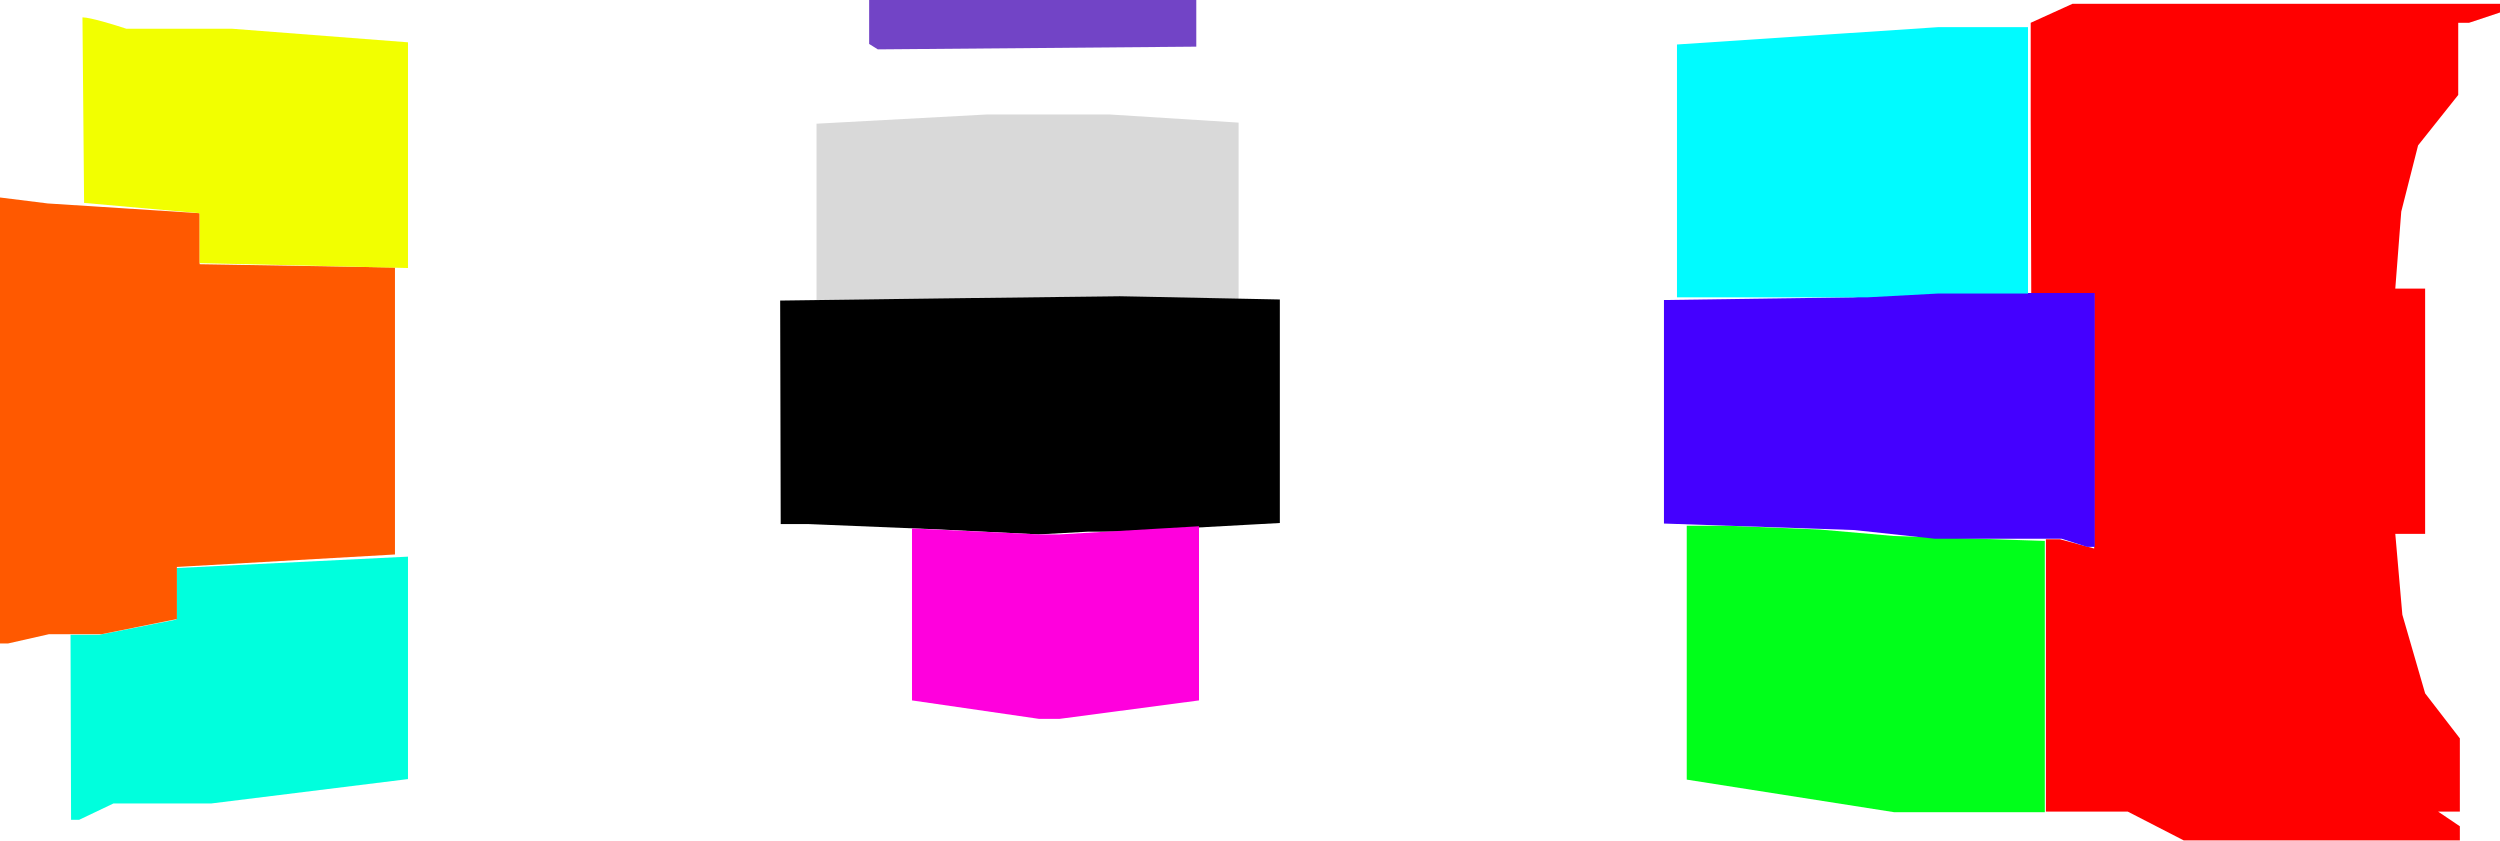
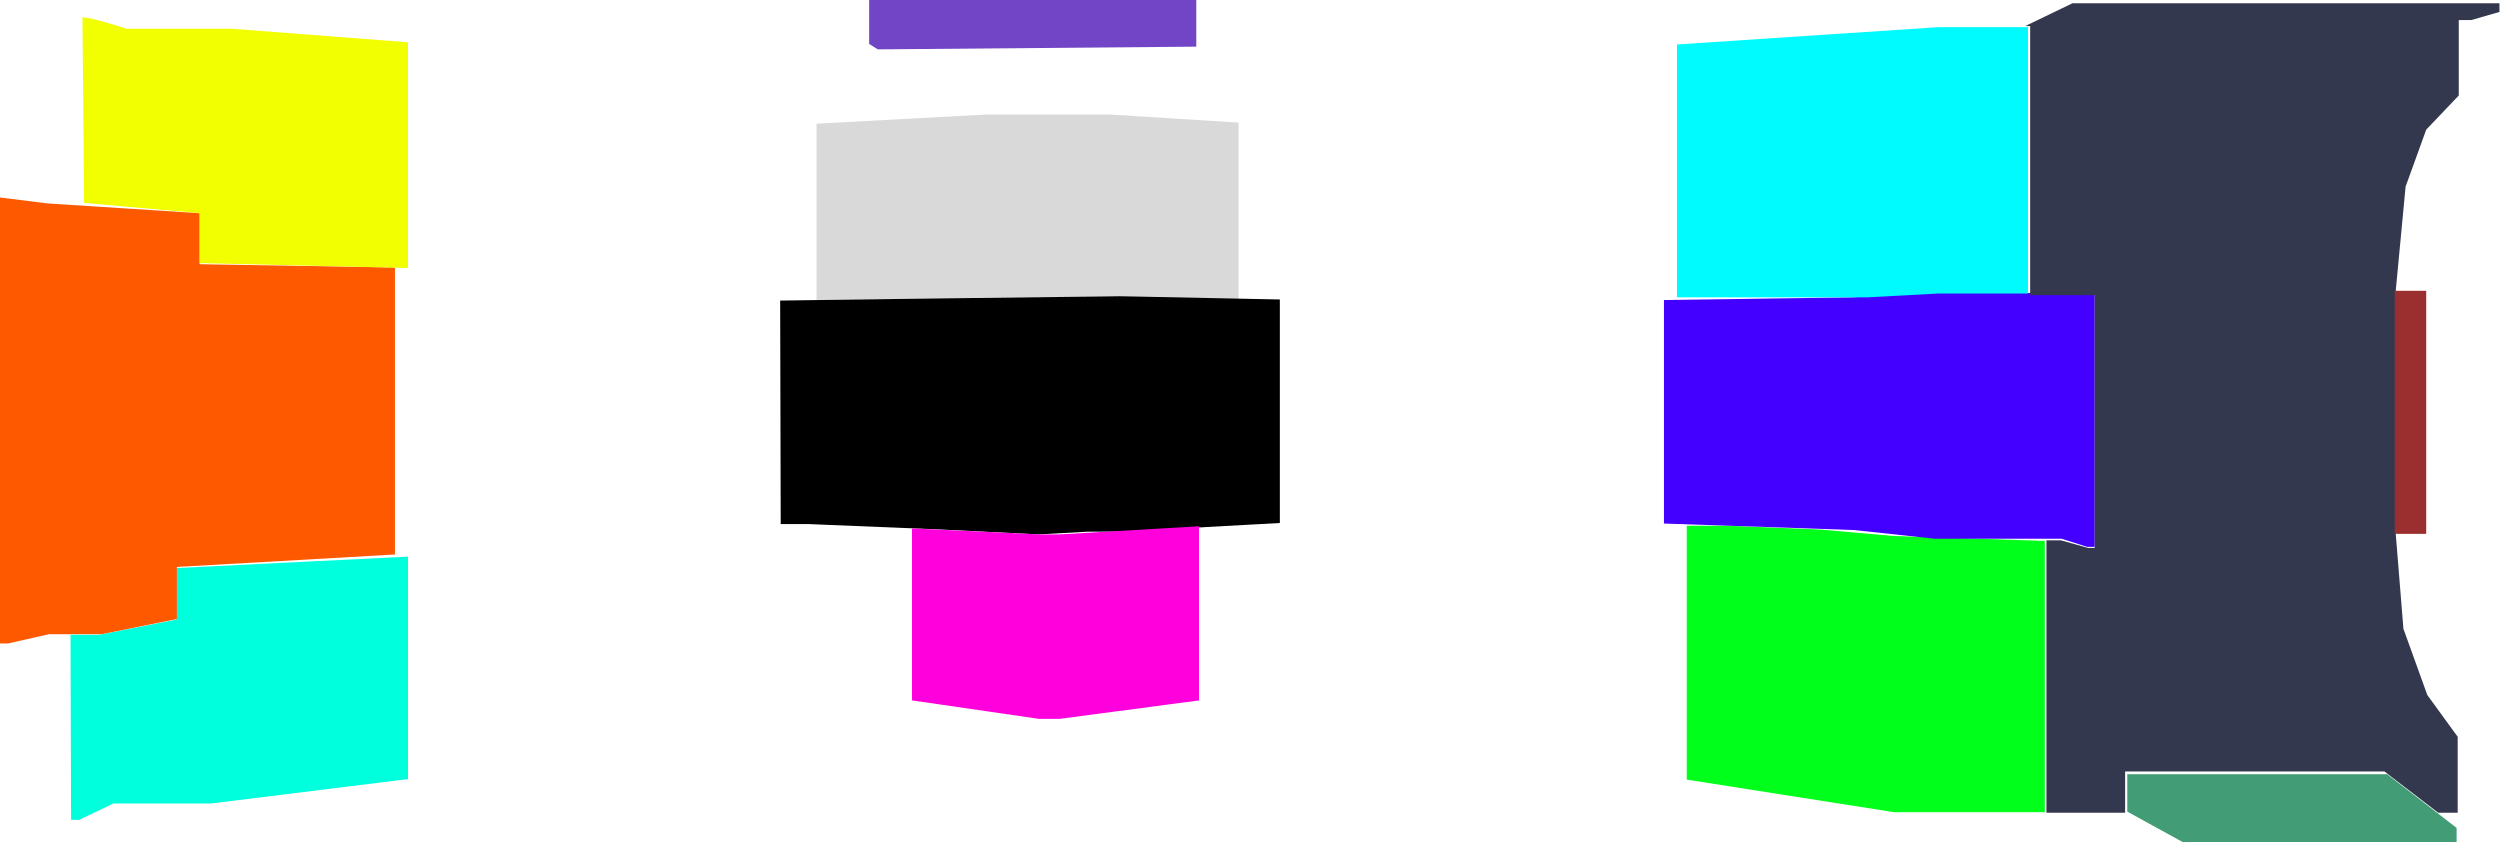
- <svg xmlns="http://www.w3.org/2000/svg" width="2304" height="775" viewBox="0 0 2304 775" fill="none">
-   <path id="ramp" d="M1910 3.5L1871.5 21V111L1872 270.5H1930V505.5L1898.5 497H1885.5V680.5V748H1961L2012.5 774.5H2267V761.5L2247 748H2267V680.5L2235 639L2214 566.5L2207.5 492H2235V266H2207.5L2213 195L2228.5 134L2265.5 87.5V21H2275.5L2304 11.5V3.5H1910Z" fill="#FF0000" />
-   <path id="quater3" d="M1554.5 718.5V484.5H1590.5L1677 488L1745.5 494L1884.5 498.5V748.5H1745.5L1554.5 718.5Z" fill="#00FF1A" />
-   <path id="roll-in" d="M1533.5 482.5V276.5L1708 274L1770.5 270H1841H1900H1923.5H1930.5V504H1923.5L1900 496.5H1783L1709 488.5L1533.5 482.5Z" fill="#4400FF" />
-   <path id="bank" d="M1786.5 25L1545.5 41V274H1721.5L1786.5 270.5H1869V25H1786.5Z" fill="#00FBFF" />
-   <path id="box" d="M801 40.5V0H1102.5V43L809 45.5L801 40.5Z" fill="#7244C6" />
-   <path id="jumpbox" d="M752.5 276.5V114L909.5 105.5H1022.5L1141.5 113V276.5L1022.5 273L752.5 276.5Z" fill="#D9D9D9" />
-   <path id="flybox" d="M867.5 275L719 277L719.5 483H745.5L867 488L957 492.5L1002.5 490H1033.5L1179.5 482V276L1032 273L867.5 275Z" fill="black" />
-   <path id="volcano" d="M840.5 645.5V487L957.5 492.5H976.5L1105 485V645.5L976.5 662.5H957.5L840.5 645.5Z" fill="#FF00DD" />
-   <path id="quater2" d="M91.5 585H65L65.5 755.5H73L104.5 740.5H189.5H194.5L376 718V513L162.5 523.5V571L91.5 585Z" fill="#00FFDD" />
-   <path id="vertwall" d="M44 187.5L0 182V593H7.5L45 584.5H93.5L163 570.5V522.5L364 511V246.5L184 243.5V196.5L44 187.5Z" fill="#FF5900" />
-   <path id="quater" d="M116.5 26.5C106 23 83.2 16 76 16L77.5 187L184 196.5V242.5L376 247V39L214 26.5H116.5Z" fill="#F2FF00" />
+ <svg xmlns="http://www.w3.org/2000/svg" width="2304" height="776" viewBox="0 0 2304 776" fill="none">
+   <path d="M1554.5 718.5V484.5H1590.5L1677 488L1745.5 494L1884.5 498.5V748.5H1745.5L1554.5 718.5Z" fill="#00FF1A" />
+   <path d="M1533.5 482.5V276.5L1708 274L1770.5 270H1841H1900H1923.5H1930.5V504H1923.5L1900 496.5H1783L1709 488.5L1533.5 482.5Z" fill="#4400FF" />
+   <path d="M1786.5 25L1545.5 41V274H1721.5L1786.5 270.5H1869V25H1786.5Z" fill="#00FBFF" />
+   <path d="M801 40.5V0H1102.5V43L809 45.5L801 40.5Z" fill="#7244C6" />
+   <path d="M752.5 276.5V114L909.5 105.5H1022.5L1141.5 113V276.5L1022.5 273L752.5 276.5Z" fill="#D9D9D9" />
+   <path d="M867.5 275L719 277L719.5 483H745.5L867 488L957 492.5L1002.5 490H1033.5L1179.5 482V276L1032 273L867.5 275Z" fill="black" />
+   <path d="M840.5 645.5V487L957.5 492.5H976.5L1105 485V645.5L976.5 662.5H957.5L840.5 645.5Z" fill="#FF00DD" />
+   <path d="M91.5 585H65L65.5 755.5H73L104.5 740.5H189.5H194.5L376 718V513L162.5 523.5V571L91.5 585Z" fill="#00FFDD" />
+   <path d="M44 187.5L0 182V593H7.5L45 584.5H93.5L163 570.5V522.5L364 511V246.5L184 243.5V196.5L44 187.5Z" fill="#FF5900" />
+   <path d="M116.5 26.5C106 23 83.2 16 76 16L77.5 187L184 196.5V242.5L376 247V39L214 26.5H116.5Z" fill="#F2FF00" />
+   <path d="M1910 3L1866.5 24H1871V112.5V272H1930.5V505H1924.5L1899.5 498H1886V679V684V749H1958.5V711H2197.5L2247 749H2265V684V679L2237 640.5L2215 579.5L2208 493V267L2217 172L2236 119.5L2266 88V18.5H2277.5L2303.5 11V3H1910Z" fill="#33384E" />
+   <path d="M2236 268H2207V492H2236V268Z" fill="#9B2E2F" />
+   <path d="M1960.5 748V713.5H2200L2264 763V776H2011.5L1960.5 748Z" fill="#429C76" />
</svg>
